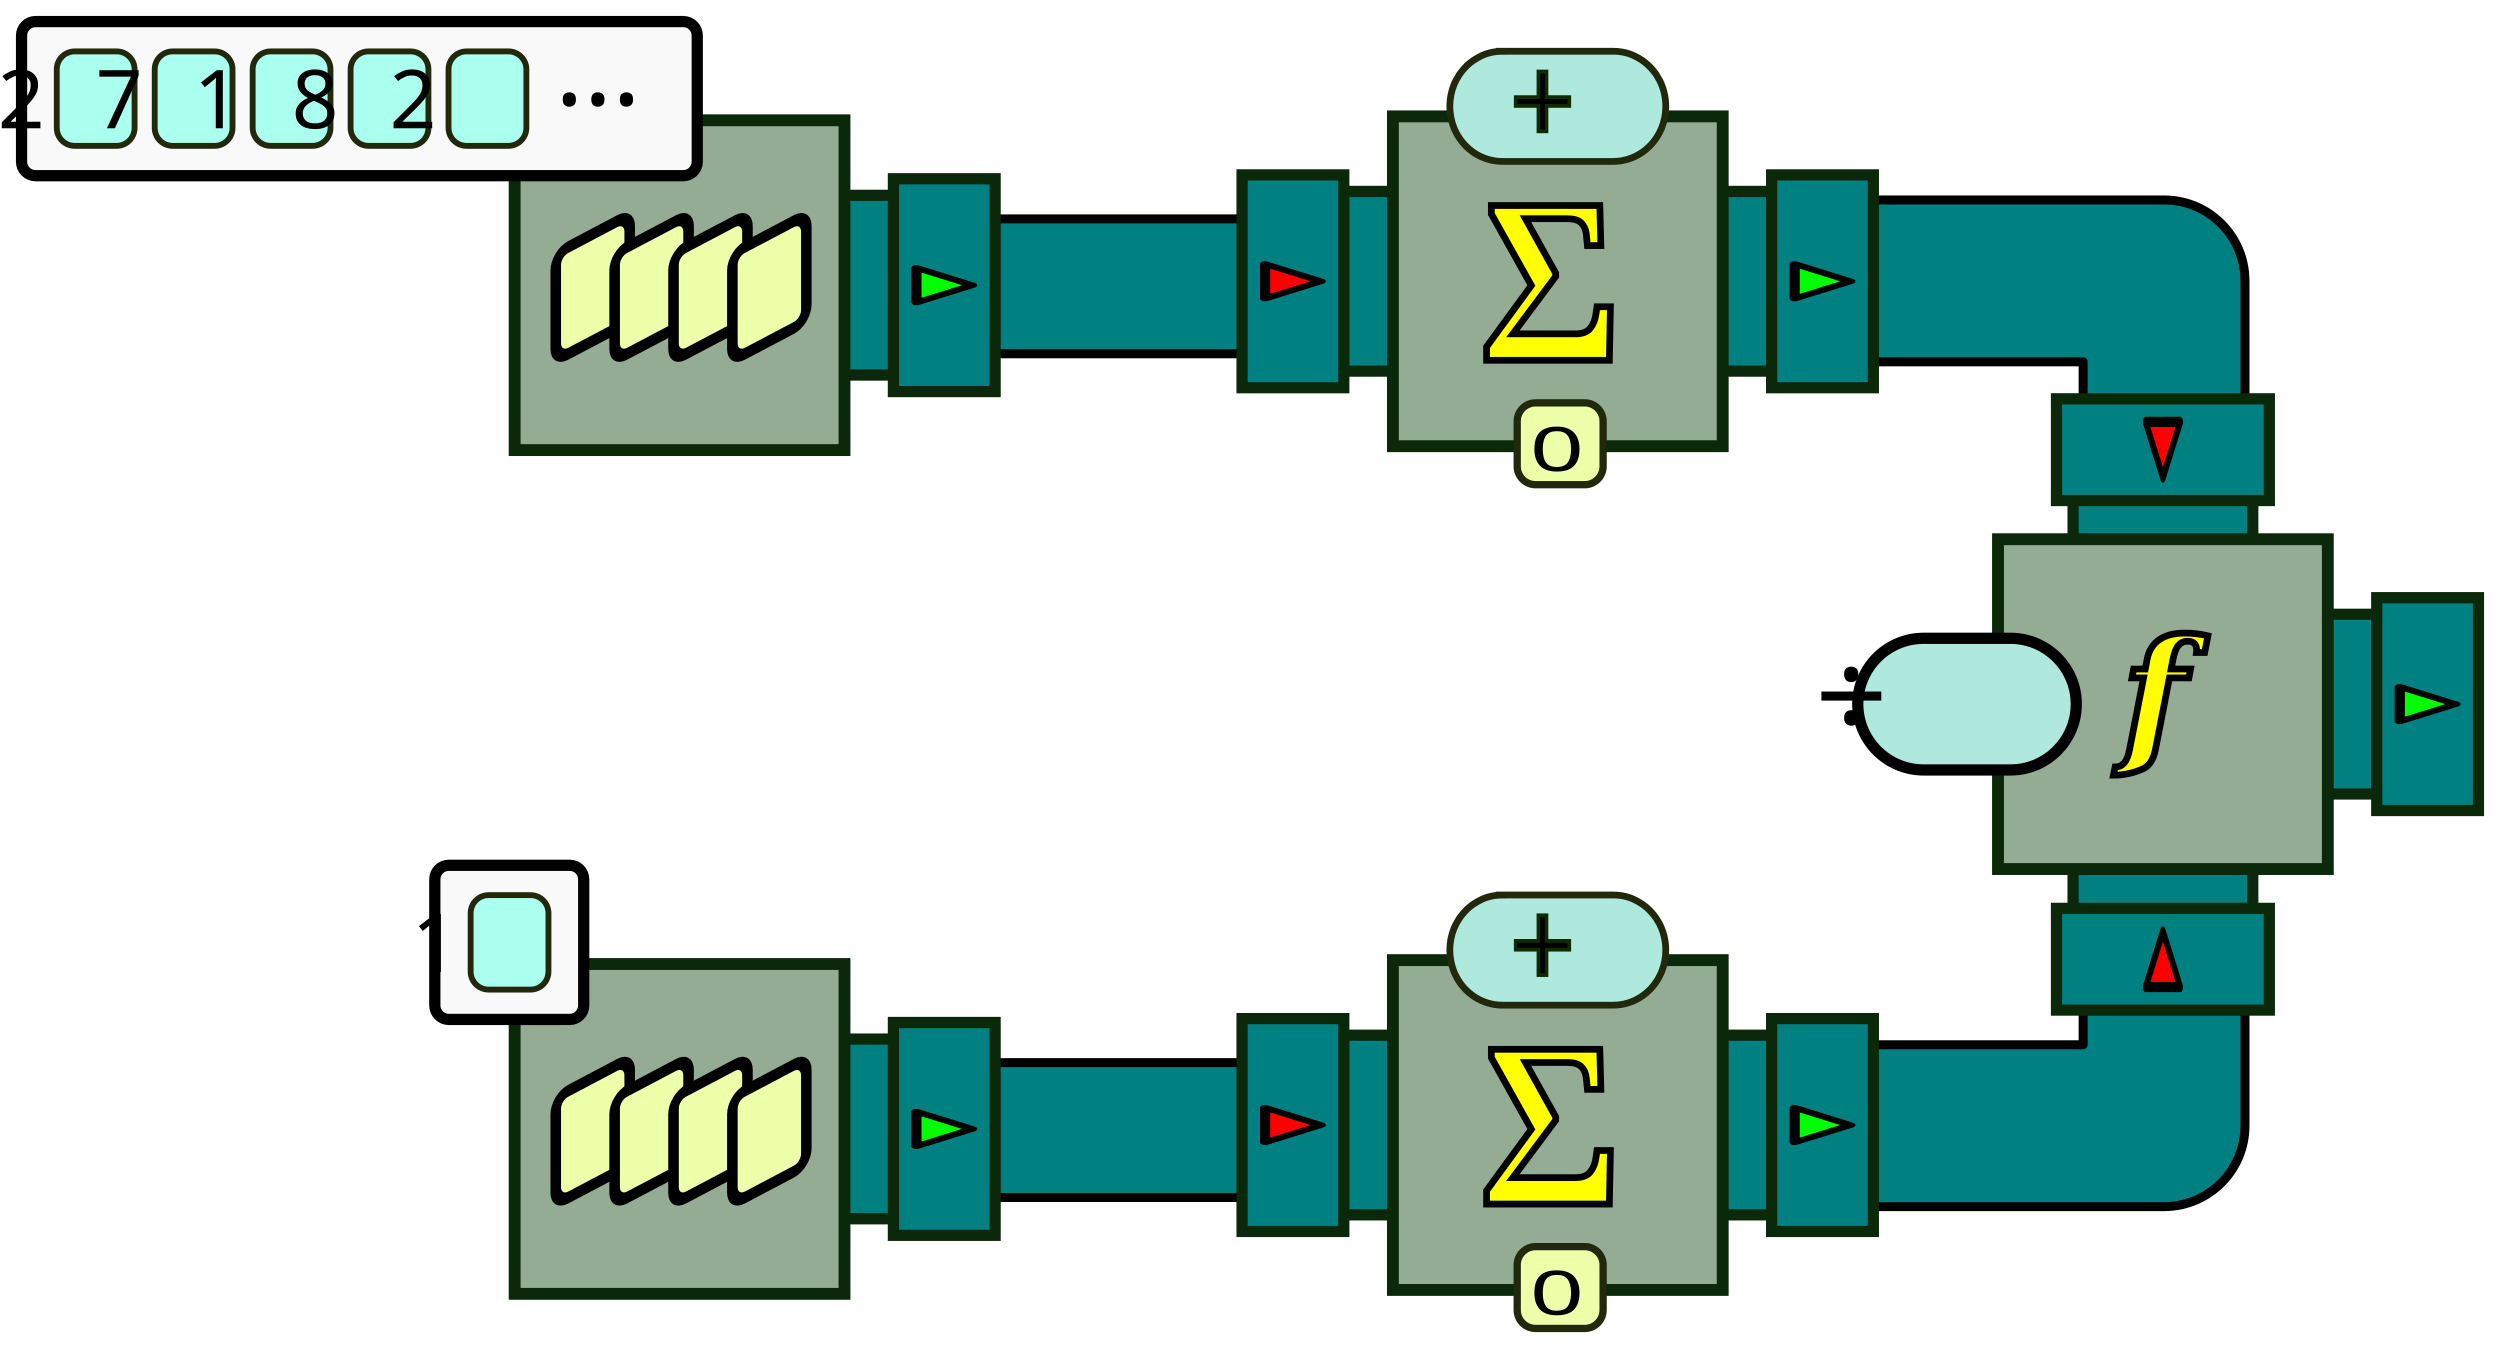
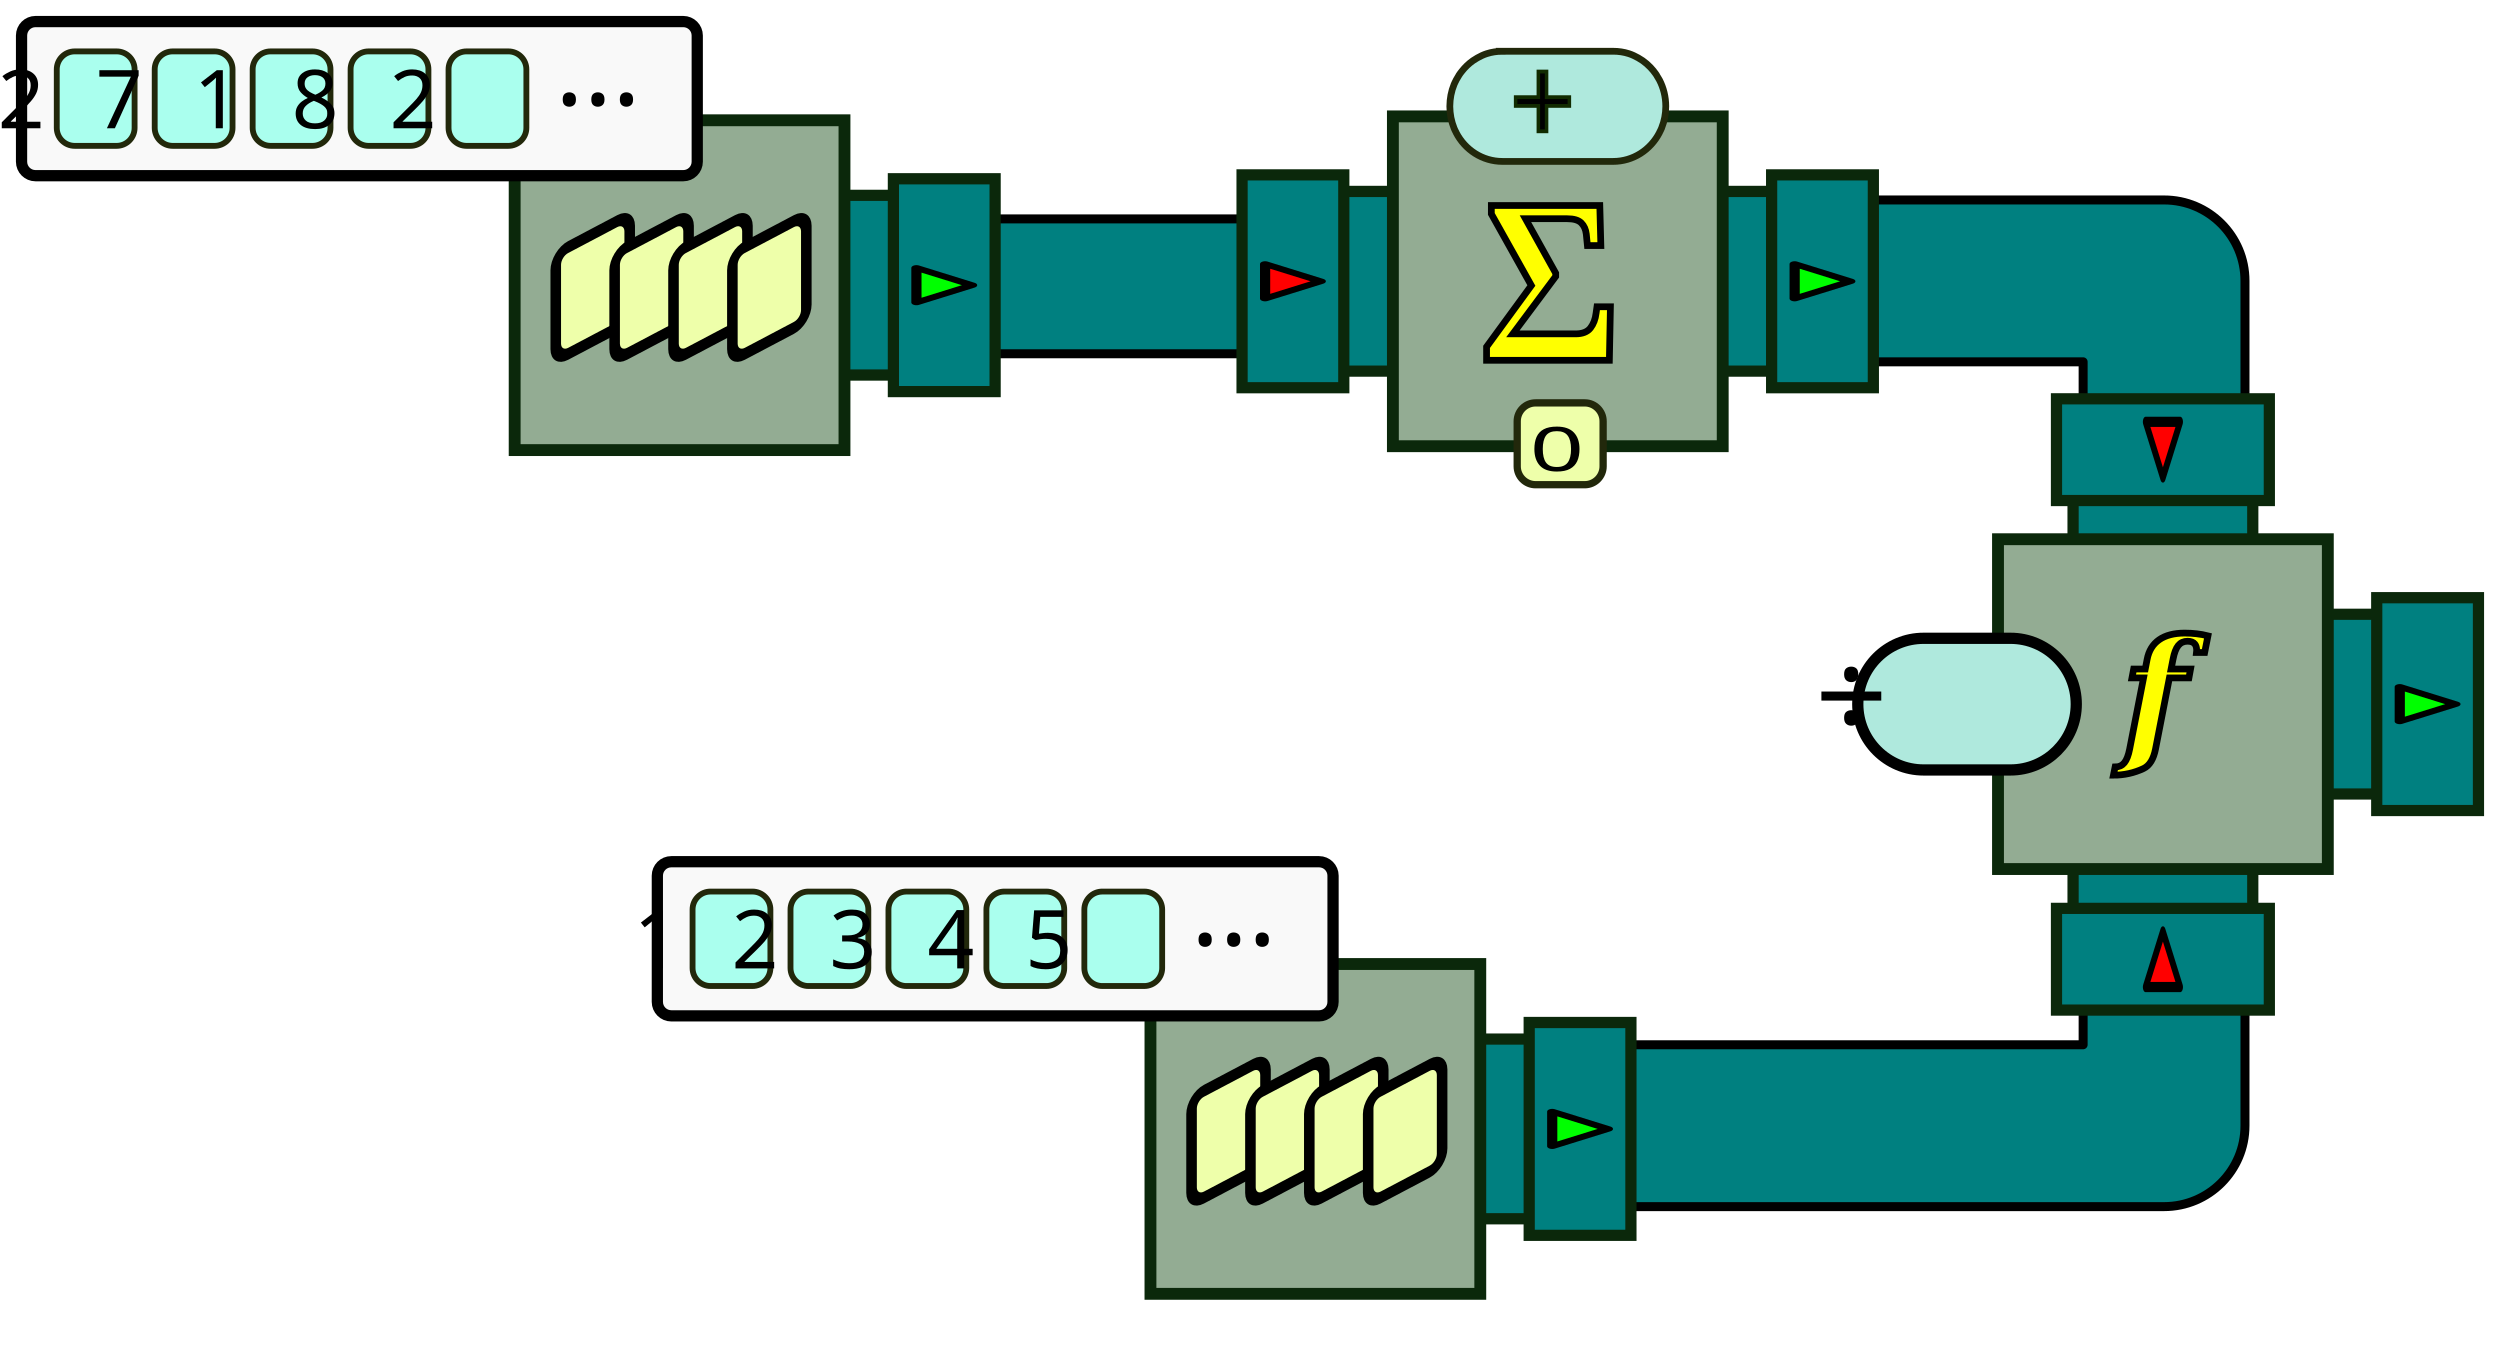
<svg xmlns="http://www.w3.org/2000/svg" width="156.937mm" height="84.623mm" viewBox="0 0 556.077 299.844" id="svg18651" version="1.1">
  <defs id="defs18653" />
  <g id="layer1" transform="translate(-123.4538,-17.64446)">
    <path style="color:#000000;font-style:normal;font-variant:normal;font-weight:normal;font-stretch:normal;font-size:medium;line-height:normal;font-family:sans-serif;text-indent:0;text-align:start;text-decoration:none;text-decoration-line:none;text-decoration-style:solid;text-decoration-color:#000000;letter-spacing:normal;word-spacing:normal;text-transform:none;direction:ltr;block-progression:tb;writing-mode:lr-tb;baseline-shift:baseline;text-anchor:start;white-space:normal;clip-rule:nonzero;display:inline;overflow:visible;visibility:visible;opacity:1;isolation:auto;mix-blend-mode:normal;color-interpolation:sRGB;color-interpolation-filters:linearRGB;solid-color:#000000;solid-opacity:1;fill:#008080;fill-opacity:1;fill-rule:evenodd;stroke:#000000;stroke-width:2;stroke-linecap:butt;stroke-linejoin:round;stroke-miterlimit:4;stroke-dasharray:none;stroke-dashoffset:0;stroke-opacity:1;color-rendering:auto;image-rendering:auto;shape-rendering:auto;text-rendering:auto;enable-background:accumulate" d="m 471.95,286.032 0,-36 114.857,0 0,-60.57 36,0 0,78.57 a 18.002,18.002 0 0 1 -18,18 l -132.857,0 z" id="path22751" />
    <g transform="matrix(0,-1,-1,0,770.0711,835.4907)" id="g22741">
      <g id="g22743" transform="translate(544.1349,-541.8294)" style="display:inline;fill:#008080;fill-opacity:1">
        <rect style="color:#000000;display:inline;overflow:visible;visibility:visible;fill:#008080;fill-opacity:1;fill-rule:nonzero;stroke:#0b280b;stroke-width:2.496;stroke-miterlimit:4;stroke-dasharray:none;stroke-dashoffset:0;marker:none;enable-background:accumulate" id="rect22745" width="39.971" height="77.252" x="687.362" y="-140.576" transform="matrix(0,1,-1,0,0,0)" />
        <rect y="-71.664" x="683.676" height="22.627" width="47.344" id="rect22747" style="color:#000000;display:inline;overflow:visible;visibility:visible;fill:#008080;fill-opacity:1;fill-rule:nonzero;stroke:#0b280b;stroke-width:2.496;stroke-miterlimit:4;stroke-dasharray:none;stroke-dashoffset:0;marker:none;enable-background:accumulate" transform="matrix(0,1,-1,0,0,0)" />
      </g>
      <path style="display:inline;opacity:1;fill:#ff0000;fill-opacity:1;stroke:#000000;stroke-width:7.472;stroke-linecap:round;stroke-linejoin:round;stroke-miterlimit:4;stroke-dasharray:none;stroke-dashoffset:0;stroke-opacity:1" id="path22749" d="m 57.127,378.819 -47.11,0 23.555,-40.799 z" transform="matrix(0,0.1634115,-0.3034906,0,713.2623,160.0329)" />
    </g>
    <path id="path21557" d="m 471.95,62.122 0,36 114.857,0 0,60.57 36,0 0,-78.57 a 18.002,18.002 0 0 0 -18,-18 l -132.857,0 z" style="color:#000000;font-style:normal;font-variant:normal;font-weight:normal;font-stretch:normal;font-size:medium;line-height:normal;font-family:sans-serif;text-indent:0;text-align:start;text-decoration:none;text-decoration-line:none;text-decoration-style:solid;text-decoration-color:#000000;letter-spacing:normal;word-spacing:normal;text-transform:none;direction:ltr;block-progression:tb;writing-mode:lr-tb;baseline-shift:baseline;text-anchor:start;white-space:normal;clip-rule:nonzero;display:inline;overflow:visible;visibility:visible;opacity:1;isolation:auto;mix-blend-mode:normal;color-interpolation:sRGB;color-interpolation-filters:linearRGB;solid-color:#000000;solid-opacity:1;fill:#008080;fill-opacity:1;fill-rule:evenodd;stroke:#000000;stroke-width:2;stroke-linecap:butt;stroke-linejoin:round;stroke-miterlimit:4;stroke-dasharray:none;stroke-dashoffset:0;stroke-opacity:1;color-rendering:auto;image-rendering:auto;shape-rendering:auto;text-rendering:auto;enable-background:accumulate" />
    <rect style="opacity:1;fill:#008080;fill-opacity:1;stroke:#000000;stroke-width:2;stroke-linecap:round;stroke-linejoin:round;stroke-miterlimit:4;stroke-dasharray:none;stroke-dashoffset:0;stroke-opacity:1" id="rect18865" width="150" height="30" x="281.079" y="66.332" ry="3.11" />
    <g style="display:inline;fill:#008080;fill-opacity:1" transform="translate(155.3455,-626.2713)" id="g6939-8-5">
      <rect style="color:#000000;display:inline;overflow:visible;visibility:visible;fill:#008080;fill-opacity:1;fill-rule:nonzero;stroke:#0b280b;stroke-width:2.496;stroke-miterlimit:4;stroke-dasharray:none;stroke-dashoffset:0;marker:none;enable-background:accumulate" id="rect6941-1-3" width="39.971" height="77.252" x="687.362" y="97.915" transform="matrix(0,1,1,0,0,0)" />
      <rect y="166.827" x="683.676" height="22.627" width="47.344" id="rect6943-5-5" style="color:#000000;display:inline;overflow:visible;visibility:visible;fill:#008080;fill-opacity:1;fill-rule:nonzero;stroke:#0b280b;stroke-width:2.496;stroke-miterlimit:4;stroke-dasharray:none;stroke-dashoffset:0;marker:none;enable-background:accumulate" transform="matrix(0,1,1,0,0,0)" />
    </g>
    <path style="display:inline;opacity:1;fill:#00ff00;fill-opacity:1;stroke:#000000;stroke-width:7.472;stroke-linecap:round;stroke-linejoin:round;stroke-miterlimit:4;stroke-dasharray:none;stroke-dashoffset:0;stroke-opacity:1" id="path6947-6-6" d="m 57.127,378.819 -47.11,0 23.555,-40.799 z" transform="matrix(0,0.1634115,-0.3034906,0,442.263,75.59084)" />
    <path id="path6945-4-3" d="m 237.931,44.396 0,73.362 8.321,0 58.084,0 6.957,0 0,-73.362 -6.957,0 -58.084,0 -8.321,0 z" style="color:#000000;display:inline;overflow:visible;visibility:visible;fill:#93ac93;fill-opacity:1;fill-rule:nonzero;stroke:#0b280b;stroke-width:2.638;stroke-miterlimit:4;stroke-dasharray:none;stroke-dashoffset:0;marker:none;enable-background:accumulate" />
    <g style="display:inline" id="g5388" transform="translate(-49.70468,-1069.131)">
      <rect transform="matrix(0.8843788,-0.4667699,0,1,0,0)" style="opacity:1;fill:#eeffaa;fill-opacity:1;stroke:#000000;stroke-width:2.658;stroke-linecap:round;stroke-linejoin:round;stroke-miterlimit:4;stroke-dasharray:none;stroke-dashoffset:0;stroke-opacity:1" id="rect27399-1" width="18.597" height="23.748" x="335.576" y="1299.817" ry="3.11" />
      <rect ry="3.11" y="1306.729" x="350.384" height="23.748" width="18.597" id="rect5382" style="opacity:1;fill:#eeffaa;fill-opacity:1;stroke:#000000;stroke-width:2.658;stroke-linecap:round;stroke-linejoin:round;stroke-miterlimit:4;stroke-dasharray:none;stroke-dashoffset:0;stroke-opacity:1" transform="matrix(0.8843788,-0.4667699,0,1,0,0)" />
      <rect transform="matrix(0.8843788,-0.4667699,0,1,0,0)" style="opacity:1;fill:#eeffaa;fill-opacity:1;stroke:#000000;stroke-width:2.658;stroke-linecap:round;stroke-linejoin:round;stroke-miterlimit:4;stroke-dasharray:none;stroke-dashoffset:0;stroke-opacity:1" id="rect5384" width="18.597" height="23.748" x="365.191" y="1313.64" ry="3.11" />
      <rect ry="3.11" y="1320.552" x="379.998" height="23.748" width="18.597" id="rect5386" style="opacity:1;fill:#eeffaa;fill-opacity:1;stroke:#000000;stroke-width:2.658;stroke-linecap:round;stroke-linejoin:round;stroke-miterlimit:4;stroke-dasharray:none;stroke-dashoffset:0;stroke-opacity:1" transform="matrix(0.8843788,-0.4667699,0,1,0,0)" />
    </g>
    <rect style="display:inline;opacity:1;fill:#f9f9f9;fill-opacity:1;stroke:#000000;stroke-width:2.5;stroke-linecap:round;stroke-linejoin:round;stroke-miterlimit:4;stroke-dasharray:none;stroke-dashoffset:0;stroke-opacity:1" id="rect5412" width="150.296" height="34.286" x="128.247" y="22.438" ry="3.11" />
    <text xml:space="preserve" style="font-style:normal;font-weight:normal;font-size:23.71px;line-height:125%;font-family:sans-serif;letter-spacing:0px;word-spacing:0px;fill:#000000;fill-opacity:1;stroke:none;stroke-width:1px;stroke-linecap:butt;stroke-linejoin:miter;stroke-opacity:1" x="246.919" y="41.051" id="text19675">
      <tspan id="tspan19677" x="246.919" y="41.051">...</tspan>
    </text>
    <g id="g6012" transform="translate(-184.1754,-1265.107)">
      <rect ry="3.993" style="fill:#aaffee;fill-opacity:1;stroke:#22280b;stroke-width:1.3;stroke-miterlimit:4;stroke-dasharray:none;stroke-dashoffset:0;stroke-opacity:1" id="rect6003" width="17.311" height="21.011" x="320.256" y="1294.182" />
      <text id="text6005" y="1316.371" x="327.68" style="font-style:normal;font-weight:normal;font-size:18.163px;line-height:125%;font-family:Sans;letter-spacing:0px;word-spacing:0px;fill:#000000;fill-opacity:1;stroke:none;stroke-width:0.709;stroke-miterlimit:4;stroke-dasharray:none" xml:space="preserve" transform="scale(1.003881,0.9961336)">
        <tspan y="1316.371" x="327.68" id="tspan6007" style="font-style:normal;text-align:center;text-anchor:middle;stroke-width:0.709;stroke-miterlimit:4;stroke-dasharray:none">2</tspan>
      </text>
    </g>
    <g transform="translate(-162.3897,-1265.107)" id="g21168">
      <rect y="1294.182" x="320.256" height="21.011" width="17.311" id="rect21170" style="fill:#aaffee;fill-opacity:1;stroke:#22280b;stroke-width:1.3;stroke-miterlimit:4;stroke-dasharray:none;stroke-dashoffset:0;stroke-opacity:1" ry="3.993" />
      <text transform="scale(1.003881,0.9961336)" xml:space="preserve" style="font-style:normal;font-weight:normal;font-size:18.163px;line-height:125%;font-family:Sans;letter-spacing:0px;word-spacing:0px;fill:#000000;fill-opacity:1;stroke:none;stroke-width:0.709;stroke-miterlimit:4;stroke-dasharray:none" x="327.68" y="1316.371" id="text21172">
        <tspan style="font-style:normal;text-align:center;text-anchor:middle;stroke-width:0.709;stroke-miterlimit:4;stroke-dasharray:none" id="tspan21174" x="327.68" y="1316.371">7</tspan>
      </text>
    </g>
    <g id="g21176" transform="translate(-140.6039,-1265.107)">
      <rect ry="3.993" style="fill:#aaffee;fill-opacity:1;stroke:#22280b;stroke-width:1.3;stroke-miterlimit:4;stroke-dasharray:none;stroke-dashoffset:0;stroke-opacity:1" id="rect21178" width="17.311" height="21.011" x="320.256" y="1294.182" />
      <text id="text21180" y="1316.371" x="327.68" style="font-style:normal;font-weight:normal;font-size:18.163px;line-height:125%;font-family:Sans;letter-spacing:0px;word-spacing:0px;fill:#000000;fill-opacity:1;stroke:none;stroke-width:0.709;stroke-miterlimit:4;stroke-dasharray:none" xml:space="preserve" transform="scale(1.003881,0.9961336)">
        <tspan y="1316.371" x="327.68" id="tspan21182" style="font-style:normal;text-align:center;text-anchor:middle;stroke-width:0.709;stroke-miterlimit:4;stroke-dasharray:none">1</tspan>
      </text>
    </g>
    <g transform="translate(-118.8182,-1265.107)" id="g21184">
      <rect y="1294.182" x="320.256" height="21.011" width="17.311" id="rect21186" style="fill:#aaffee;fill-opacity:1;stroke:#22280b;stroke-width:1.3;stroke-miterlimit:4;stroke-dasharray:none;stroke-dashoffset:0;stroke-opacity:1" ry="3.993" />
      <text transform="scale(1.003881,0.9961336)" xml:space="preserve" style="font-style:normal;font-weight:normal;font-size:18.163px;line-height:125%;font-family:Sans;letter-spacing:0px;word-spacing:0px;fill:#000000;fill-opacity:1;stroke:none;stroke-width:0.709;stroke-miterlimit:4;stroke-dasharray:none" x="327.68" y="1316.371" id="text21188">
        <tspan style="font-style:normal;text-align:center;text-anchor:middle;stroke-width:0.709;stroke-miterlimit:4;stroke-dasharray:none" id="tspan21190" x="327.68" y="1316.371">8</tspan>
      </text>
    </g>
    <g id="g21192" transform="translate(-97.03252,-1265.107)">
      <rect ry="3.993" style="fill:#aaffee;fill-opacity:1;stroke:#22280b;stroke-width:1.3;stroke-miterlimit:4;stroke-dasharray:none;stroke-dashoffset:0;stroke-opacity:1" id="rect21194" width="17.311" height="21.011" x="320.256" y="1294.182" />
      <text id="text21196" y="1316.371" x="327.68" style="font-style:normal;font-weight:normal;font-size:18.163px;line-height:125%;font-family:Sans;letter-spacing:0px;word-spacing:0px;fill:#000000;fill-opacity:1;stroke:none;stroke-width:0.709;stroke-miterlimit:4;stroke-dasharray:none" xml:space="preserve" transform="scale(1.003881,0.9961336)">
        <tspan y="1316.371" x="327.68" id="tspan21198" style="font-style:normal;text-align:center;text-anchor:middle;stroke-width:0.709;stroke-miterlimit:4;stroke-dasharray:none">2</tspan>
      </text>
    </g>
    <g id="g6999-2" transform="translate(485.286,-533.0847)" style="display:inline;fill:#008080;fill-opacity:1">
      <rect transform="matrix(0,1,1,0,0,0)" y="97.915" x="687.362" height="77.252" width="39.971" id="rect7001-0" style="color:#000000;display:inline;overflow:visible;visibility:visible;fill:#008080;fill-opacity:1;fill-rule:nonzero;stroke:#0b280b;stroke-width:2.496;stroke-miterlimit:4;stroke-dasharray:none;stroke-dashoffset:0;marker:none;enable-background:accumulate" />
      <rect transform="matrix(0,1,1,0,0,0)" style="color:#000000;display:inline;overflow:visible;visibility:visible;fill:#008080;fill-opacity:1;fill-rule:nonzero;stroke:#0b280b;stroke-width:2.496;stroke-miterlimit:4;stroke-dasharray:none;stroke-dashoffset:0;marker:none;enable-background:accumulate" id="rect7003-1" width="47.344" height="22.627" x="683.676" y="166.827" />
    </g>
    <path transform="matrix(0,0.1634115,-0.3034906,0,772.2035,168.7776)" d="m 57.127,378.819 -47.11,0 23.555,-40.799 z" id="path7005-6" style="display:inline;opacity:1;fill:#00ff00;fill-opacity:1;stroke:#000000;stroke-width:7.472;stroke-linecap:round;stroke-linejoin:round;stroke-miterlimit:4;stroke-dasharray:none;stroke-dashoffset:0;stroke-opacity:1" />
    <g id="g22735" transform="matrix(0,1,-1,0,770.0711,-486.8207)">
      <g style="display:inline;fill:#008080;fill-opacity:1" transform="translate(544.1349,-541.8294)" id="g6993-0">
        <rect transform="matrix(0,1,-1,0,0,0)" y="-140.576" x="687.362" height="77.252" width="39.971" id="rect6995-2" style="color:#000000;display:inline;overflow:visible;visibility:visible;fill:#008080;fill-opacity:1;fill-rule:nonzero;stroke:#0b280b;stroke-width:2.496;stroke-miterlimit:4;stroke-dasharray:none;stroke-dashoffset:0;marker:none;enable-background:accumulate" />
        <rect transform="matrix(0,1,-1,0,0,0)" style="color:#000000;display:inline;overflow:visible;visibility:visible;fill:#008080;fill-opacity:1;fill-rule:nonzero;stroke:#0b280b;stroke-width:2.496;stroke-miterlimit:4;stroke-dasharray:none;stroke-dashoffset:0;marker:none;enable-background:accumulate" id="rect6997-7" width="47.344" height="22.627" x="683.676" y="-71.664" />
      </g>
      <path transform="matrix(0,0.1634115,-0.3034906,0,713.2623,160.0329)" d="m 57.127,378.819 -47.11,0 23.555,-40.799 z" id="path7007-1" style="display:inline;opacity:1;fill:#ff0000;fill-opacity:1;stroke:#000000;stroke-width:7.472;stroke-linecap:round;stroke-linejoin:round;stroke-miterlimit:4;stroke-dasharray:none;stroke-dashoffset:0;stroke-opacity:1" />
    </g>
    <path style="color:#000000;display:inline;overflow:visible;visibility:visible;fill:#93ac93;fill-opacity:1;fill-rule:nonzero;stroke:#0b280b;stroke-width:2.638;stroke-miterlimit:4;stroke-dasharray:none;stroke-dashoffset:0;marker:none;enable-background:accumulate" d="m 567.871,137.583 0,73.362 8.321,0 58.084,0 6.957,0 0,-73.362 -6.957,0 -58.084,0 -8.321,0 z" id="path7021-9" />
    <text id="text15401-0-4" y="183.745" x="595.495" style="font-style:normal;font-weight:normal;font-size:33.278px;line-height:125%;font-family:sans-serif;letter-spacing:0px;word-spacing:0px;display:inline;fill:#ffff00;fill-opacity:1;stroke:#000000;stroke-width:1.5;stroke-linecap:butt;stroke-linejoin:miter;stroke-miterlimit:4;stroke-dasharray:none;stroke-opacity:1" xml:space="preserve">
      <tspan style="font-style:italic;font-variant:normal;font-weight:bold;font-stretch:normal;font-family:'DejaVu Serif';-inkscape-font-specification:'DejaVu Serif Italic';fill:#ffff00;stroke:#000000;stroke-width:1.5;stroke-miterlimit:4;stroke-dasharray:none" y="183.745" x="595.495" id="tspan15403-7-9">f</tspan>
    </text>
-     <rect ry="3.11" y="254.006" x="281.079" height="30" width="150" id="rect22521" style="opacity:1;fill:#008080;fill-opacity:1;stroke:#000000;stroke-width:2;stroke-linecap:round;stroke-linejoin:round;stroke-miterlimit:4;stroke-dasharray:none;stroke-dashoffset:0;stroke-opacity:1" />
-     <g id="g22523" transform="translate(155.3455,-438.5969)" style="display:inline;fill:#008080;fill-opacity:1">
+     <g id="g22523" transform="translate(296.7668,-438.5969)" style="display:inline;fill:#008080;fill-opacity:1">
      <rect transform="matrix(0,1,1,0,0,0)" y="97.915" x="687.362" height="77.252" width="39.971" id="rect22525" style="color:#000000;display:inline;overflow:visible;visibility:visible;fill:#008080;fill-opacity:1;fill-rule:nonzero;stroke:#0b280b;stroke-width:2.496;stroke-miterlimit:4;stroke-dasharray:none;stroke-dashoffset:0;marker:none;enable-background:accumulate" />
      <rect transform="matrix(0,1,1,0,0,0)" style="color:#000000;display:inline;overflow:visible;visibility:visible;fill:#008080;fill-opacity:1;fill-rule:nonzero;stroke:#0b280b;stroke-width:2.496;stroke-miterlimit:4;stroke-dasharray:none;stroke-dashoffset:0;marker:none;enable-background:accumulate" id="rect22527" width="47.344" height="22.627" x="683.676" y="166.827" />
    </g>
-     <path transform="matrix(0,0.1634115,-0.3034906,0,442.263,263.2653)" d="m 57.127,378.819 -47.11,0 23.555,-40.799 z" id="path22529" style="display:inline;opacity:1;fill:#00ff00;fill-opacity:1;stroke:#000000;stroke-width:7.472;stroke-linecap:round;stroke-linejoin:round;stroke-miterlimit:4;stroke-dasharray:none;stroke-dashoffset:0;stroke-opacity:1" />
-     <path style="color:#000000;display:inline;overflow:visible;visibility:visible;fill:#93ac93;fill-opacity:1;fill-rule:nonzero;stroke:#0b280b;stroke-width:2.638;stroke-miterlimit:4;stroke-dasharray:none;stroke-dashoffset:0;marker:none;enable-background:accumulate" d="m 237.931,232.07 0,73.362 8.321,0 58.084,0 6.957,0 0,-73.362 -6.957,0 -58.084,0 -8.321,0 z" id="path22531" />
-     <g transform="translate(-49.70468,-881.4567)" id="g22533" style="display:inline">
+     <path transform="matrix(0,0.1634115,-0.3034906,0,583.6843,263.2653)" d="m 57.127,378.819 -47.11,0 23.555,-40.799 z" id="path22529" style="display:inline;opacity:1;fill:#00ff00;fill-opacity:1;stroke:#000000;stroke-width:7.472;stroke-linecap:round;stroke-linejoin:round;stroke-miterlimit:4;stroke-dasharray:none;stroke-dashoffset:0;stroke-opacity:1" />
+     <path style="color:#000000;display:inline;overflow:visible;visibility:visible;fill:#93ac93;fill-opacity:1;fill-rule:nonzero;stroke:#0b280b;stroke-width:2.638;stroke-miterlimit:4;stroke-dasharray:none;stroke-dashoffset:0;marker:none;enable-background:accumulate" d="m 379.352,232.07 0,73.362 8.321,0 58.084,0 6.957,0 0,-73.362 -6.957,0 -58.084,0 -8.321,0 z" id="path22531" />
+     <g transform="translate(91.71667,-881.4567)" id="g22533" style="display:inline">
      <rect ry="3.11" y="1299.817" x="335.576" height="23.748" width="18.597" id="rect22535" style="opacity:1;fill:#eeffaa;fill-opacity:1;stroke:#000000;stroke-width:2.658;stroke-linecap:round;stroke-linejoin:round;stroke-miterlimit:4;stroke-dasharray:none;stroke-dashoffset:0;stroke-opacity:1" transform="matrix(0.8843788,-0.4667699,0,1,0,0)" />
      <rect transform="matrix(0.8843788,-0.4667699,0,1,0,0)" style="opacity:1;fill:#eeffaa;fill-opacity:1;stroke:#000000;stroke-width:2.658;stroke-linecap:round;stroke-linejoin:round;stroke-miterlimit:4;stroke-dasharray:none;stroke-dashoffset:0;stroke-opacity:1" id="rect22537" width="18.597" height="23.748" x="350.384" y="1306.729" ry="3.11" />
      <rect ry="3.11" y="1313.64" x="365.191" height="23.748" width="18.597" id="rect22539" style="opacity:1;fill:#eeffaa;fill-opacity:1;stroke:#000000;stroke-width:2.658;stroke-linecap:round;stroke-linejoin:round;stroke-miterlimit:4;stroke-dasharray:none;stroke-dashoffset:0;stroke-opacity:1" transform="matrix(0.8843788,-0.4667699,0,1,0,0)" />
      <rect transform="matrix(0.8843788,-0.4667699,0,1,0,0)" style="opacity:1;fill:#eeffaa;fill-opacity:1;stroke:#000000;stroke-width:2.658;stroke-linecap:round;stroke-linejoin:round;stroke-miterlimit:4;stroke-dasharray:none;stroke-dashoffset:0;stroke-opacity:1" id="rect22541" width="18.597" height="23.748" x="379.998" y="1320.552" ry="3.11" />
-     </g>
-     <rect ry="3.11" y="210.112" x="220.171" height="34.286" width="33.118" id="rect22543" style="display:inline;opacity:1;fill:#f9f9f9;fill-opacity:1;stroke:#000000;stroke-width:2.5;stroke-linecap:round;stroke-linejoin:round;stroke-miterlimit:4;stroke-dasharray:none;stroke-dashoffset:0;stroke-opacity:1" />
-     <g transform="translate(-92.11663,-1077.432)" id="g22565">
-       <rect y="1294.182" x="320.256" height="21.011" width="17.311" id="rect22567" style="fill:#aaffee;fill-opacity:1;stroke:#22280b;stroke-width:1.3;stroke-miterlimit:4;stroke-dasharray:none;stroke-dashoffset:0;stroke-opacity:1" ry="3.993" />
-       <text transform="scale(1.003881,0.9961336)" xml:space="preserve" style="font-style:normal;font-weight:normal;font-size:18.163px;line-height:125%;font-family:Sans;letter-spacing:0px;word-spacing:0px;fill:#000000;fill-opacity:1;stroke:none;stroke-width:0.709;stroke-miterlimit:4;stroke-dasharray:none" x="327.68" y="1316.371" id="text22569">
-         <tspan style="font-style:normal;text-align:center;text-anchor:middle;stroke-width:0.709;stroke-miterlimit:4;stroke-dasharray:none" id="tspan22571" x="327.68" y="1316.371">1</tspan>
-       </text>
    </g>
    <g style="display:inline;fill:#008080;fill-opacity:1" transform="translate(350.6906,-627.1363)" id="g7058-2">
      <rect transform="matrix(0,1,-1,0,0,0)" y="-140.576" x="687.362" height="77.252" width="39.971" id="rect7060-0" style="color:#000000;display:inline;overflow:visible;visibility:visible;fill:#008080;fill-opacity:1;fill-rule:nonzero;stroke:#0b280b;stroke-width:2.496;stroke-miterlimit:4;stroke-dasharray:none;stroke-dashoffset:0;marker:none;enable-background:accumulate" />
      <rect transform="matrix(0,1,-1,0,0,0)" style="color:#000000;display:inline;overflow:visible;visibility:visible;fill:#008080;fill-opacity:1;fill-rule:nonzero;stroke:#0b280b;stroke-width:2.496;stroke-miterlimit:4;stroke-dasharray:none;stroke-dashoffset:0;marker:none;enable-background:accumulate" id="rect7062-6" width="47.344" height="22.627" x="683.676" y="-71.664" />
    </g>
    <g style="display:inline;fill:#008080;fill-opacity:1" transform="translate(350.6906,-627.1363)" id="g7064-5">
      <rect style="color:#000000;display:inline;overflow:visible;visibility:visible;fill:#008080;fill-opacity:1;fill-rule:nonzero;stroke:#0b280b;stroke-width:2.496;stroke-miterlimit:4;stroke-dasharray:none;stroke-dashoffset:0;marker:none;enable-background:accumulate" id="rect7066-1" width="39.971" height="77.252" x="687.362" y="97.915" transform="matrix(0,1,1,0,0,0)" />
      <rect y="166.827" x="683.676" height="22.627" width="47.344" id="rect7068-9" style="color:#000000;display:inline;overflow:visible;visibility:visible;fill:#008080;fill-opacity:1;fill-rule:nonzero;stroke:#0b280b;stroke-width:2.496;stroke-miterlimit:4;stroke-dasharray:none;stroke-dashoffset:0;marker:none;enable-background:accumulate" transform="matrix(0,1,1,0,0,0)" />
    </g>
    <path style="display:inline;opacity:1;fill:#00ff00;fill-opacity:1;stroke:#000000;stroke-width:7.472;stroke-linecap:round;stroke-linejoin:round;stroke-miterlimit:4;stroke-dasharray:none;stroke-dashoffset:0;stroke-opacity:1" id="path7070-4" d="m 57.127,378.819 -47.11,0 23.555,-40.799 z" transform="matrix(0,0.1634115,-0.3034906,0,637.6082,74.72594)" />
    <path transform="matrix(0,0.1634115,-0.3034906,0,519.8181,74.72594)" d="m 57.127,378.819 -47.11,0 23.555,-40.799 z" id="path7072-4" style="display:inline;opacity:1;fill:#ff0000;fill-opacity:1;stroke:#000000;stroke-width:7.472;stroke-linecap:round;stroke-linejoin:round;stroke-miterlimit:4;stroke-dasharray:none;stroke-dashoffset:0;stroke-opacity:1" />
    <path id="path7074-6" d="m 433.276,43.531 0,73.362 8.321,0 58.084,0 6.957,0 0,-73.362 -6.957,0 -58.084,0 -8.321,0 z" style="color:#000000;display:inline;overflow:visible;visibility:visible;fill:#93ac93;fill-opacity:1;fill-rule:nonzero;stroke:#0b280b;stroke-width:2.638;stroke-miterlimit:4;stroke-dasharray:none;stroke-dashoffset:0;marker:none;enable-background:accumulate" />
    <text transform="scale(1.001177,0.9988244)" id="text38390-8" y="97.903" x="452.467" style="font-style:normal;font-weight:normal;font-size:48.277px;line-height:125%;font-family:sans-serif;letter-spacing:0px;word-spacing:0px;display:inline;fill:#ffff00;fill-opacity:1;stroke:#000000;stroke-width:1.5;stroke-linecap:butt;stroke-linejoin:miter;stroke-miterlimit:4;stroke-dasharray:none;stroke-opacity:1" xml:space="preserve">
      <tspan style="font-style:normal;font-variant:normal;font-weight:bold;font-stretch:normal;font-family:Serif;-inkscape-font-specification:'Serif Bold';fill:#ffff00;stroke:#000000;stroke-width:1.5;stroke-miterlimit:4;stroke-dasharray:none" y="97.903" x="452.467" id="tspan38392-1">Σ</tspan>
    </text>
    <g style="display:inline" id="g7224-0" transform="translate(125.323,-853.8756)">
      <g id="g38394-8" transform="matrix(0.810473,0,0,0.810473,-20.78011,573.3005)">
        <g transform="translate(161.6244,142.4315)" id="g38396-1">
          <rect y="336.092" x="278.1" height="22.462" width="23.577" id="rect38398-2" style="fill:#eeffaa;fill-opacity:1;stroke:#22280b;stroke-width:2;stroke-miterlimit:4;stroke-dasharray:none;stroke-dashoffset:0;stroke-opacity:1" ry="5.051" />
          <text xml:space="preserve" style="font-style:normal;font-weight:normal;font-size:20.952px;line-height:125%;font-family:Sans;letter-spacing:0px;word-spacing:0px;fill:#000000;fill-opacity:1;stroke:none" x="225.64" y="442.648" id="text38400-9" transform="scale(1.247684,0.8014851)">
            <tspan style="font-style:normal;font-variant:normal;font-weight:normal;font-stretch:normal;font-family:sans-serif;-inkscape-font-specification:sans-serif" id="tspan38402-8" x="225.64" y="442.648">0</tspan>
          </text>
        </g>
      </g>
    </g>
    <g style="display:inline" id="g7238-8" transform="translate(120.5908,-850.3604)">
      <g id="g7233-6">
        <path id="path7231-8" d="m 337.059,879.408 c -1.217,0 -2.396,0.178 -3.498,0.534 -0.734,0.237 -1.422,0.566 -2.086,0.942 -0.332,0.188 -0.666,0.391 -0.978,0.611 -0.939,0.662 -1.76,1.455 -2.477,2.367 -0.234,0.298 -0.467,0.596 -0.673,0.916 -0.003,0 0.003,0.02 0,0.025 -0.206,0.32 -0.41,0.651 -0.587,0.993 -0.003,0.01 0.003,0.019 0,0.025 -0.176,0.341 -0.355,0.684 -0.5,1.043 -0.003,0.01 0.003,0.019 0,0.025 -0.144,0.36 -0.28,0.718 -0.391,1.094 -0.002,0.01 0.002,0.018 0,0.025 -0.224,0.761 -0.377,1.549 -0.456,2.367 -7e-4,0.01 6.9e-4,0.017 0,0.025 -0.038,0.405 -0.065,0.831 -0.065,1.247 -1e-5,0.01 0,0.017 0,0.025 7e-4,0.416 0.026,0.817 0.065,1.221 6.9e-4,0.01 -7e-4,0.017 0,0.025 0.04,0.405 0.098,0.804 0.174,1.196 0.002,0.01 -0.002,0.017 0,0.025 0.077,0.391 0.171,0.768 0.282,1.145 0.002,0.01 -0.002,0.018 0,0.025 0.112,0.377 0.246,0.76 0.391,1.12 0.003,0.01 -0.003,0.018 0,0.025 0.146,0.36 0.323,0.702 0.5,1.043 0.003,0.01 -0.003,0.019 0,0.025 1.98,3.814 5.842,6.387 10.298,6.387 l 5.388,0 13.839,0 5.388,0 c 4.456,0 8.317,-2.573 10.298,-6.387 0.003,-0.01 -0.003,-0.019 0,-0.025 0.176,-0.341 0.354,-0.683 0.5,-1.043 0.003,-0.01 -0.003,-0.018 0,-0.025 0.591,-1.468 0.912,-3.087 0.912,-4.784 -0.004,-2.12 -0.511,-4.118 -1.412,-5.853 -0.177,-0.341 -0.381,-0.672 -0.587,-0.993 -0.003,0 0.003,-0.02 0,-0.025 -0.207,-0.32 -0.439,-0.619 -0.673,-0.916 -0.003,0 0.003,-0.021 0,-0.025 -0.235,-0.298 -0.478,-0.567 -0.739,-0.84 -0.532,-0.558 -1.111,-1.06 -1.738,-1.502 -0.311,-0.219 -0.646,-0.423 -0.978,-0.611 -0.664,-0.376 -1.351,-0.704 -2.086,-0.942 -1.102,-0.356 -2.281,-0.534 -3.498,-0.534 l -5.388,0 -13.839,0 -5.388,0 z" style="fill:#afe9dd;fill-opacity:1;stroke:#22280b;stroke-width:1.505;stroke-miterlimit:4;stroke-dasharray:none;stroke-dashoffset:0;stroke-opacity:1" />
        <text transform="scale(0.9624337,1.039033)" id="text38386-2" y="866.449" x="351.927" style="font-style:normal;font-weight:normal;font-size:26.436px;line-height:125%;font-family:Sans;letter-spacing:0px;word-spacing:0px;fill:#000000;fill-opacity:1;stroke:#112b00;stroke-width:0.81" xml:space="preserve">
          <tspan style="fill:#000000;stroke-width:0.81" y="866.449" x="351.927" id="tspan38388-0">+</tspan>
        </text>
      </g>
    </g>
-     <g id="g22667" transform="translate(350.6906,-439.4618)" style="display:inline;fill:#008080;fill-opacity:1">
-       <rect style="color:#000000;display:inline;overflow:visible;visibility:visible;fill:#008080;fill-opacity:1;fill-rule:nonzero;stroke:#0b280b;stroke-width:2.496;stroke-miterlimit:4;stroke-dasharray:none;stroke-dashoffset:0;marker:none;enable-background:accumulate" id="rect22669" width="39.971" height="77.252" x="687.362" y="-140.576" transform="matrix(0,1,-1,0,0,0)" />
-       <rect y="-71.664" x="683.676" height="22.627" width="47.344" id="rect22671" style="color:#000000;display:inline;overflow:visible;visibility:visible;fill:#008080;fill-opacity:1;fill-rule:nonzero;stroke:#0b280b;stroke-width:2.496;stroke-miterlimit:4;stroke-dasharray:none;stroke-dashoffset:0;marker:none;enable-background:accumulate" transform="matrix(0,1,-1,0,0,0)" />
-     </g>
-     <g id="g22673" transform="translate(350.6906,-439.4618)" style="display:inline;fill:#008080;fill-opacity:1">
-       <rect transform="matrix(0,1,1,0,0,0)" y="97.915" x="687.362" height="77.252" width="39.971" id="rect22675" style="color:#000000;display:inline;overflow:visible;visibility:visible;fill:#008080;fill-opacity:1;fill-rule:nonzero;stroke:#0b280b;stroke-width:2.496;stroke-miterlimit:4;stroke-dasharray:none;stroke-dashoffset:0;marker:none;enable-background:accumulate" />
-       <rect transform="matrix(0,1,1,0,0,0)" style="color:#000000;display:inline;overflow:visible;visibility:visible;fill:#008080;fill-opacity:1;fill-rule:nonzero;stroke:#0b280b;stroke-width:2.496;stroke-miterlimit:4;stroke-dasharray:none;stroke-dashoffset:0;marker:none;enable-background:accumulate" id="rect22677" width="47.344" height="22.627" x="683.676" y="166.827" />
-     </g>
-     <path transform="matrix(0,0.1634115,-0.3034906,0,637.6082,262.4004)" d="m 57.127,378.819 -47.11,0 23.555,-40.799 z" id="path22679" style="display:inline;opacity:1;fill:#00ff00;fill-opacity:1;stroke:#000000;stroke-width:7.472;stroke-linecap:round;stroke-linejoin:round;stroke-miterlimit:4;stroke-dasharray:none;stroke-dashoffset:0;stroke-opacity:1" />
-     <path style="display:inline;opacity:1;fill:#ff0000;fill-opacity:1;stroke:#000000;stroke-width:7.472;stroke-linecap:round;stroke-linejoin:round;stroke-miterlimit:4;stroke-dasharray:none;stroke-dashoffset:0;stroke-opacity:1" id="path22681" d="m 57.127,378.819 -47.11,0 23.555,-40.799 z" transform="matrix(0,0.1634115,-0.3034906,0,519.8181,262.4004)" />
-     <path style="color:#000000;display:inline;overflow:visible;visibility:visible;fill:#93ac93;fill-opacity:1;fill-rule:nonzero;stroke:#0b280b;stroke-width:2.638;stroke-miterlimit:4;stroke-dasharray:none;stroke-dashoffset:0;marker:none;enable-background:accumulate" d="m 433.276,231.205 0,73.362 8.321,0 58.084,0 6.957,0 0,-73.362 -6.957,0 -58.084,0 -8.321,0 z" id="path22683" />
-     <text xml:space="preserve" style="font-style:normal;font-weight:normal;font-size:48.277px;line-height:125%;font-family:sans-serif;letter-spacing:0px;word-spacing:0px;display:inline;fill:#ffff00;fill-opacity:1;stroke:#000000;stroke-width:1.5;stroke-linecap:butt;stroke-linejoin:miter;stroke-miterlimit:4;stroke-dasharray:none;stroke-opacity:1" x="452.467" y="285.799" id="text22685" transform="scale(1.001177,0.9988244)">
-       <tspan id="tspan22687" x="452.467" y="285.799" style="font-style:normal;font-variant:normal;font-weight:bold;font-stretch:normal;font-family:Serif;-inkscape-font-specification:'Serif Bold';fill:#ffff00;stroke:#000000;stroke-width:1.5;stroke-miterlimit:4;stroke-dasharray:none">Σ</tspan>
-     </text>
-     <g transform="translate(125.323,-666.2011)" id="g22689" style="display:inline">
-       <g transform="matrix(0.810473,0,0,0.810473,-20.78011,573.3005)" id="g22691">
-         <g id="g22693" transform="translate(161.6244,142.4315)">
-           <rect ry="5.051" style="fill:#eeffaa;fill-opacity:1;stroke:#22280b;stroke-width:2;stroke-miterlimit:4;stroke-dasharray:none;stroke-dashoffset:0;stroke-opacity:1" id="rect22695" width="23.577" height="22.462" x="278.1" y="336.092" />
-           <text transform="scale(1.247684,0.8014851)" id="text22697" y="442.648" x="225.64" style="font-style:normal;font-weight:normal;font-size:20.952px;line-height:125%;font-family:Sans;letter-spacing:0px;word-spacing:0px;fill:#000000;fill-opacity:1;stroke:none" xml:space="preserve">
-             <tspan y="442.648" x="225.64" id="tspan22699" style="font-style:normal;font-variant:normal;font-weight:normal;font-stretch:normal;font-family:sans-serif;-inkscape-font-specification:sans-serif">0</tspan>
-           </text>
-         </g>
-       </g>
-     </g>
-     <g transform="translate(120.5908,-662.6859)" id="g22701" style="display:inline">
-       <g id="g22703">
-         <path style="fill:#afe9dd;fill-opacity:1;stroke:#22280b;stroke-width:1.505;stroke-miterlimit:4;stroke-dasharray:none;stroke-dashoffset:0;stroke-opacity:1" d="m 337.059,879.408 c -1.217,0 -2.396,0.178 -3.498,0.534 -0.734,0.237 -1.422,0.566 -2.086,0.942 -0.332,0.188 -0.666,0.391 -0.978,0.611 -0.939,0.662 -1.76,1.455 -2.477,2.367 -0.234,0.298 -0.467,0.596 -0.673,0.916 -0.003,0 0.003,0.02 0,0.025 -0.206,0.32 -0.41,0.651 -0.587,0.993 -0.003,0.01 0.003,0.019 0,0.025 -0.176,0.341 -0.355,0.684 -0.5,1.043 -0.003,0.01 0.003,0.019 0,0.025 -0.144,0.36 -0.28,0.718 -0.391,1.094 -0.002,0.01 0.002,0.018 0,0.025 -0.224,0.761 -0.377,1.549 -0.456,2.367 -7e-4,0.01 6.9e-4,0.017 0,0.025 -0.038,0.405 -0.065,0.831 -0.065,1.247 -1e-5,0.01 0,0.017 0,0.025 7e-4,0.416 0.026,0.817 0.065,1.221 6.9e-4,0.01 -7e-4,0.017 0,0.025 0.04,0.405 0.098,0.804 0.174,1.196 0.002,0.01 -0.002,0.017 0,0.025 0.077,0.391 0.171,0.768 0.282,1.145 0.002,0.01 -0.002,0.018 0,0.025 0.112,0.377 0.246,0.76 0.391,1.12 0.003,0.01 -0.003,0.018 0,0.025 0.146,0.36 0.323,0.702 0.5,1.043 0.003,0.01 -0.003,0.019 0,0.025 1.98,3.814 5.842,6.387 10.298,6.387 l 5.388,0 13.839,0 5.388,0 c 4.456,0 8.317,-2.573 10.298,-6.387 0.003,-0.01 -0.003,-0.019 0,-0.025 0.176,-0.341 0.354,-0.683 0.5,-1.043 0.003,-0.01 -0.003,-0.018 0,-0.025 0.591,-1.468 0.912,-3.087 0.912,-4.784 -0.004,-2.12 -0.511,-4.118 -1.412,-5.853 -0.177,-0.341 -0.381,-0.672 -0.587,-0.993 -0.003,0 0.003,-0.02 0,-0.025 -0.207,-0.32 -0.439,-0.619 -0.673,-0.916 -0.003,0 0.003,-0.021 0,-0.025 -0.235,-0.298 -0.478,-0.567 -0.739,-0.84 -0.532,-0.558 -1.111,-1.06 -1.738,-1.502 -0.311,-0.219 -0.646,-0.423 -0.978,-0.611 -0.664,-0.376 -1.351,-0.704 -2.086,-0.942 -1.102,-0.356 -2.281,-0.534 -3.498,-0.534 l -5.388,0 -13.839,0 -5.388,0 z" id="path22705" />
-         <text xml:space="preserve" style="font-style:normal;font-weight:normal;font-size:26.436px;line-height:125%;font-family:Sans;letter-spacing:0px;word-spacing:0px;fill:#000000;fill-opacity:1;stroke:#112b00;stroke-width:0.81" x="351.927" y="866.449" id="text22707" transform="scale(0.9624337,1.039033)">
-           <tspan id="tspan22709" x="351.927" y="866.449" style="fill:#000000;stroke-width:0.81">+</tspan>
-         </text>
-       </g>
-     </g>
    <g style="display:inline" id="g18095" transform="translate(-121.1654,-884.3662)">
      <rect ry="14.643" y="1043.987" x="657.847" height="29.286" width="48.599" id="rect18078" style="opacity:1;fill:#afe9dd;fill-opacity:1;stroke:#000000;stroke-width:2.5;stroke-linecap:round;stroke-linejoin:round;stroke-miterlimit:4;stroke-dasharray:none;stroke-dashoffset:0;stroke-opacity:1" />
      <text transform="scale(0.9978365,1.002168)" id="text18080" y="1064.544" x="683.632" style="font-style:normal;font-weight:normal;font-size:28.336px;line-height:125%;font-family:sans-serif;letter-spacing:0px;word-spacing:0px;fill:#000000;fill-opacity:1;stroke:none;stroke-width:1px;stroke-linecap:butt;stroke-linejoin:miter;stroke-opacity:1" xml:space="preserve">
        <tspan style="text-align:center;text-anchor:middle;fill:#000000;fill-opacity:1" y="1064.544" x="683.632" id="tspan18082">÷</tspan>
      </text>
    </g>
+     <rect ry="3.11" y="209.316" x="269.668" height="34.286" width="150.296" id="rect4415" style="display:inline;opacity:1;fill:#f9f9f9;fill-opacity:1;stroke:#000000;stroke-width:2.5;stroke-linecap:round;stroke-linejoin:round;stroke-miterlimit:4;stroke-dasharray:none;stroke-dashoffset:0;stroke-opacity:1" />
+     <text id="text4417" y="227.929" x="388.34" style="font-style:normal;font-weight:normal;font-size:23.71px;line-height:125%;font-family:sans-serif;letter-spacing:0px;word-spacing:0px;fill:#000000;fill-opacity:1;stroke:none;stroke-width:1px;stroke-linecap:butt;stroke-linejoin:miter;stroke-opacity:1" xml:space="preserve">
+       <tspan y="227.929" x="388.34" id="tspan4419">...</tspan>
+     </text>
+     <g transform="translate(-42.75402,-1078.228)" id="g4421">
+       <rect y="1294.182" x="320.256" height="21.011" width="17.311" id="rect4423" style="fill:#aaffee;fill-opacity:1;stroke:#22280b;stroke-width:1.3;stroke-miterlimit:4;stroke-dasharray:none;stroke-dashoffset:0;stroke-opacity:1" ry="3.993" />
+       <text transform="scale(1.003881,0.9961336)" xml:space="preserve" style="font-style:normal;font-weight:normal;font-size:18.163px;line-height:125%;font-family:Sans;letter-spacing:0px;word-spacing:0px;fill:#000000;fill-opacity:1;stroke:none;stroke-width:0.709;stroke-miterlimit:4;stroke-dasharray:none" x="327.68" y="1316.371" id="text4425">
+         <tspan style="font-style:normal;text-align:center;text-anchor:middle;stroke-width:0.709;stroke-miterlimit:4;stroke-dasharray:none" id="tspan4427" x="327.68" y="1316.371">1</tspan>
+       </text>
+     </g>
+     <g id="g4429" transform="translate(-20.96831,-1078.228)">
+       <rect ry="3.993" style="fill:#aaffee;fill-opacity:1;stroke:#22280b;stroke-width:1.3;stroke-miterlimit:4;stroke-dasharray:none;stroke-dashoffset:0;stroke-opacity:1" id="rect4431" width="17.311" height="21.011" x="320.256" y="1294.182" />
+       <text id="text4433" y="1316.371" x="327.68" style="font-style:normal;font-weight:normal;font-size:18.163px;line-height:125%;font-family:Sans;letter-spacing:0px;word-spacing:0px;fill:#000000;fill-opacity:1;stroke:none;stroke-width:0.709;stroke-miterlimit:4;stroke-dasharray:none" xml:space="preserve" transform="scale(1.003881,0.9961336)">
+         <tspan y="1316.371" x="327.68" id="tspan4435" style="font-style:normal;text-align:center;text-anchor:middle;stroke-width:0.709;stroke-miterlimit:4;stroke-dasharray:none">2</tspan>
+       </text>
+     </g>
+     <g transform="translate(0.8174068,-1078.228)" id="g4437">
+       <rect y="1294.182" x="320.256" height="21.011" width="17.311" id="rect4439" style="fill:#aaffee;fill-opacity:1;stroke:#22280b;stroke-width:1.3;stroke-miterlimit:4;stroke-dasharray:none;stroke-dashoffset:0;stroke-opacity:1" ry="3.993" />
+       <text transform="scale(1.003881,0.9961336)" xml:space="preserve" style="font-style:normal;font-weight:normal;font-size:18.163px;line-height:125%;font-family:Sans;letter-spacing:0px;word-spacing:0px;fill:#000000;fill-opacity:1;stroke:none;stroke-width:0.709;stroke-miterlimit:4;stroke-dasharray:none" x="327.68" y="1316.371" id="text4441">
+         <tspan style="font-style:normal;text-align:center;text-anchor:middle;stroke-width:0.709;stroke-miterlimit:4;stroke-dasharray:none" id="tspan4443" x="327.68" y="1316.371">3</tspan>
+       </text>
+     </g>
+     <g id="g4445" transform="translate(22.60313,-1078.228)">
+       <rect ry="3.993" style="fill:#aaffee;fill-opacity:1;stroke:#22280b;stroke-width:1.3;stroke-miterlimit:4;stroke-dasharray:none;stroke-dashoffset:0;stroke-opacity:1" id="rect4447" width="17.311" height="21.011" x="320.256" y="1294.182" />
+       <text id="text4449" y="1316.371" x="327.68" style="font-style:normal;font-weight:normal;font-size:18.163px;line-height:125%;font-family:Sans;letter-spacing:0px;word-spacing:0px;fill:#000000;fill-opacity:1;stroke:none;stroke-width:0.709;stroke-miterlimit:4;stroke-dasharray:none" xml:space="preserve" transform="scale(1.003881,0.9961336)">
+         <tspan y="1316.371" x="327.68" id="tspan4451" style="font-style:normal;text-align:center;text-anchor:middle;stroke-width:0.709;stroke-miterlimit:4;stroke-dasharray:none">4</tspan>
+       </text>
+     </g>
+     <g transform="translate(44.38884,-1078.228)" id="g4453">
+       <rect y="1294.182" x="320.256" height="21.011" width="17.311" id="rect4455" style="fill:#aaffee;fill-opacity:1;stroke:#22280b;stroke-width:1.3;stroke-miterlimit:4;stroke-dasharray:none;stroke-dashoffset:0;stroke-opacity:1" ry="3.993" />
+       <text transform="scale(1.003881,0.9961336)" xml:space="preserve" style="font-style:normal;font-weight:normal;font-size:18.163px;line-height:125%;font-family:Sans;letter-spacing:0px;word-spacing:0px;fill:#000000;fill-opacity:1;stroke:none;stroke-width:0.709;stroke-miterlimit:4;stroke-dasharray:none" x="327.68" y="1316.371" id="text4457">
+         <tspan style="font-style:normal;text-align:center;text-anchor:middle;stroke-width:0.709;stroke-miterlimit:4;stroke-dasharray:none" id="tspan4459" x="327.68" y="1316.371">5</tspan>
+       </text>
+     </g>
  </g>
</svg>
